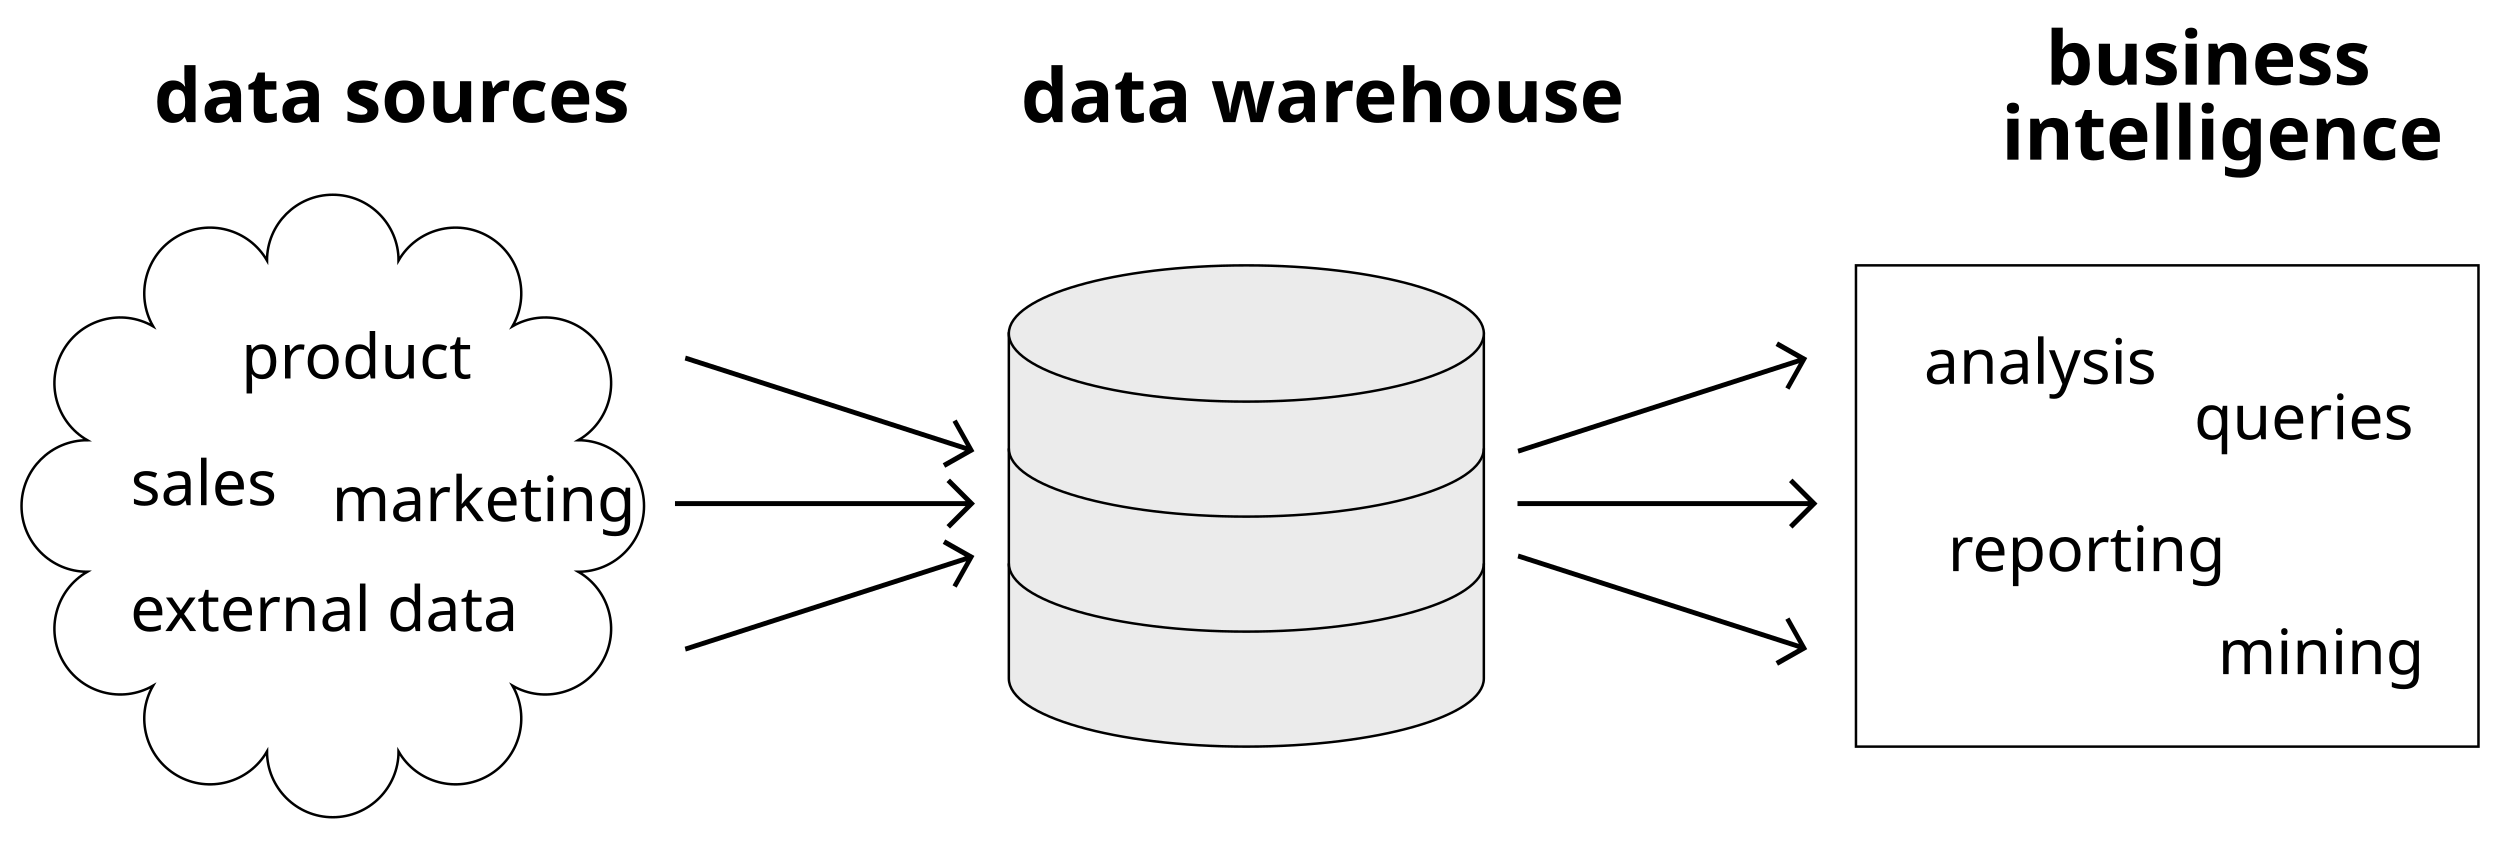
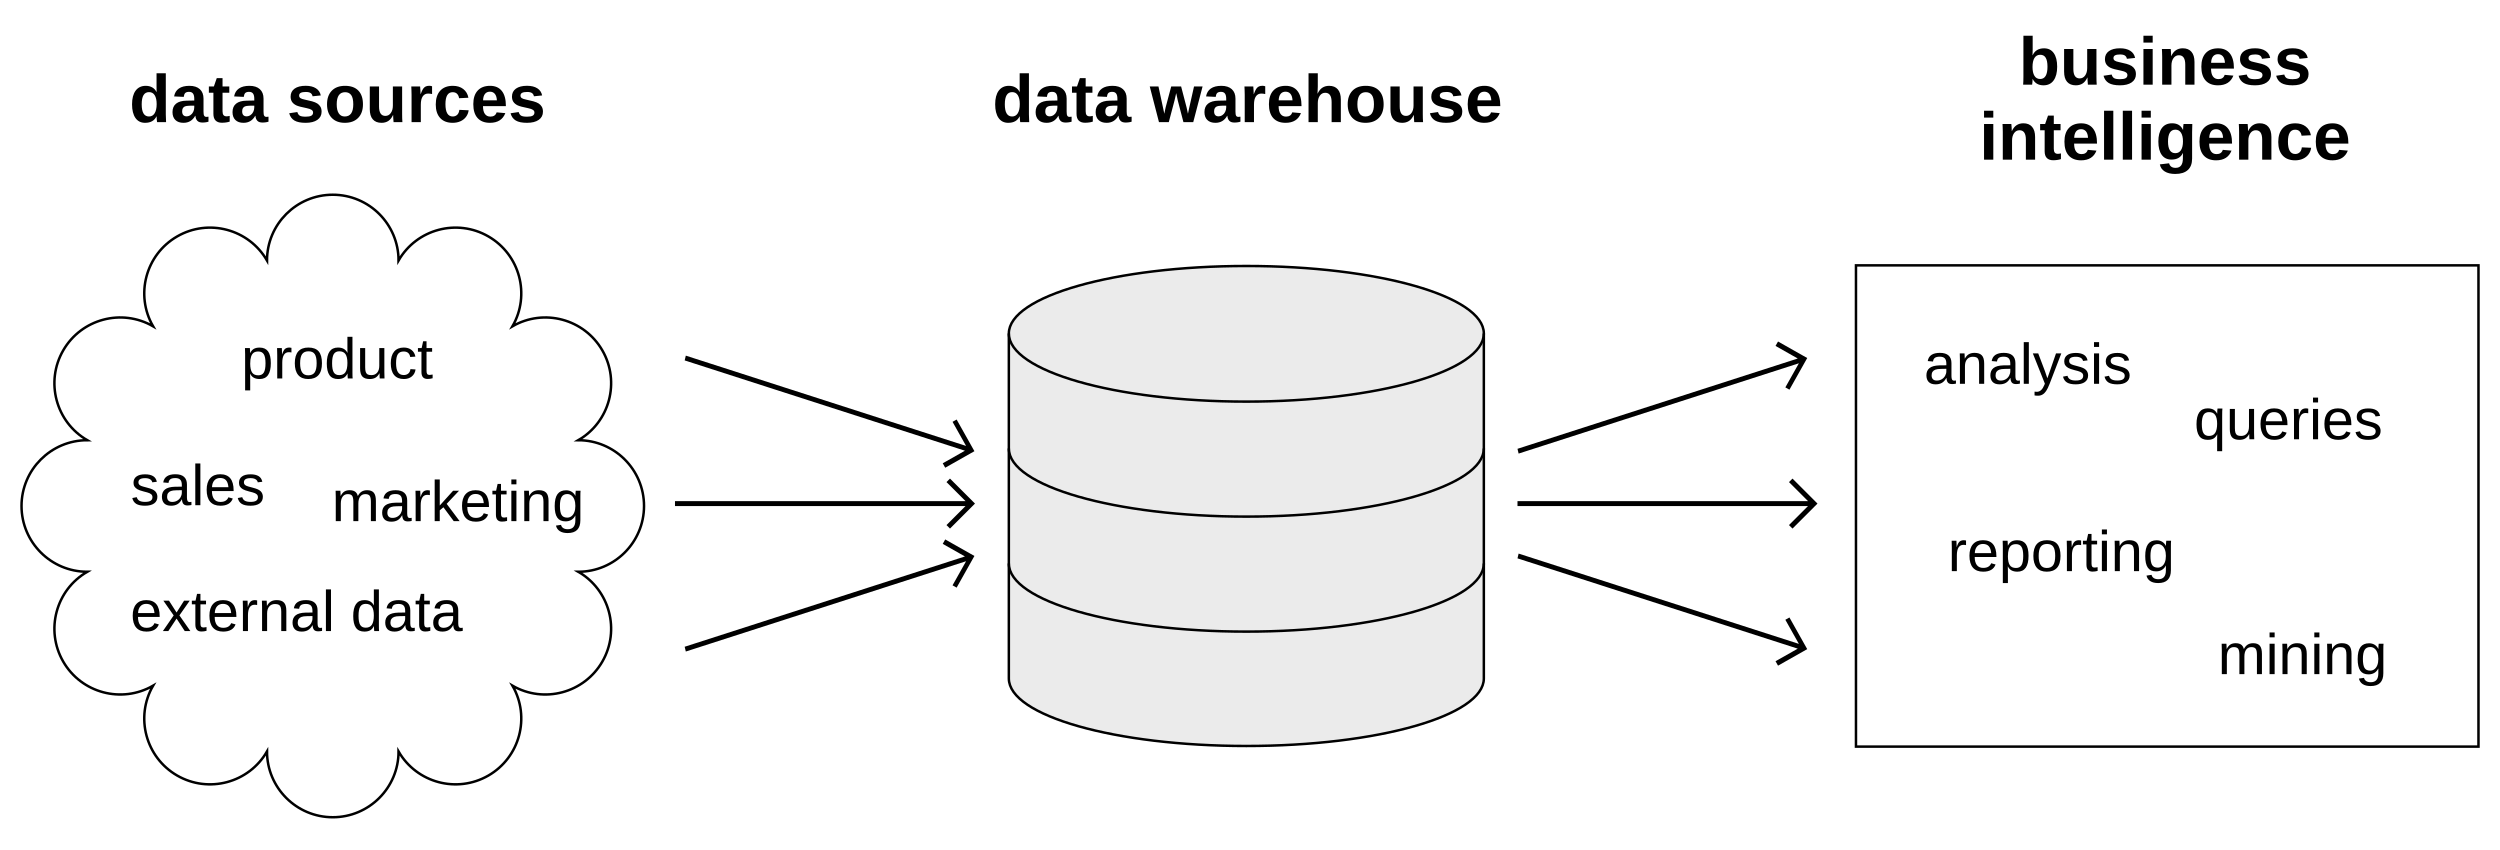
- <svg viewBox="0 0 1000 340" style="font-family:'Concourse 3';font-size:25px" fill="currentColor">
-   <g style="font-size:30px;font-weight:600">
-     <text x="408.371" y="48.865">data warehouse</text>
-     <text x="61.561" y="48.865">data sources</text>
-     <text x="818.289" y="33.865">business</text>
-     <text x="800.589" y="63.865">intelligence</text>
+ <svg viewBox="0 0 1000 340" fill="currentColor" font-family="Arial" font-size="23px">
+   <g font-size="27px" font-weight="600" text-anchor="middle">
+     <text x="499" y="48.865">data warehouse</text>
+     <text x="135" y="48.865">data sources</text>
+     <text x="866" y="33.865">business</text>
+     <text x="866" y="63.865">intelligence</text>
  </g>
  <text x="132.715" y="208.458">marketing</text>
  <text x="52.102" y="252.42">external data</text>
  <text x="52.277" y="202.07">sales</text>
  <text x="96.502" y="151.395">product</text>
  <text x="769.583" y="153.521">analysis</text>
  <text x="779.133" y="228.458">reporting</text>
  <text x="877.633" y="175.721">queries</text>
  <text x="887.133" y="269.658">mining</text>
  <g fill="none" stroke="currentColor">
    <path d="M106.801 104.205c0-14.521 11.789-26.31 26.31-26.31 14.521 0 26.31 11.789 26.31 26.31 7.26-12.575 23.364-16.891 35.94-9.63 12.575 7.26 16.89 23.364 9.63 35.94 12.575-7.261 28.679-2.945 35.94 9.63 7.26 12.575 2.945 28.68-9.63 35.94 14.521 0 26.31 11.789 26.31 26.31 0 14.521-11.789 26.31-26.31 26.31 12.575 7.26 16.89 23.365 9.63 35.94-7.261 12.575-23.365 16.891-35.94 9.63 7.26 12.576 2.945 28.68-9.63 35.94-12.576 7.261-28.68 2.945-35.94-9.63 0 14.521-11.789 26.31-26.31 26.31-14.521 0-26.31-11.789-26.31-26.31-7.261 12.575-23.365 16.891-35.94 9.63-12.576-7.26-16.891-23.364-9.63-35.94-12.576 7.261-28.68 2.945-35.94-9.63-7.261-12.575-2.946-28.68 9.63-35.94-14.521 0-26.31-11.789-26.31-26.31 0-14.521 11.789-26.31 26.31-26.31-12.576-7.26-16.891-23.365-9.63-35.94 7.26-12.575 23.364-16.891 35.94-9.63-7.261-12.576-2.946-28.68 9.63-35.94 12.575-7.261 28.679-2.945 35.94 9.63Z" />
    <path d="M742.389 106.145h249v192.5h-249z" />
-   </g>
-   <g fill="#ebebeb" stroke="#000">
-     <path d="M403.536 271.395v-138h190v138c0 15.04-42.568 27.25-95 27.25s-95-12.21-95-27.25" />
-     <ellipse cx="498.536" cy="133.395" rx="95" ry="27.25" />
-     <path fill="none" d="M593.536 179.395c0 15.04-42.568 27.25-95 27.25s-95-12.21-95-27.25M593.536 225.395c0 15.04-42.568 27.25-95 27.25s-95-12.21-95-27.25" />
+     <path fill="#b0b0b040" d="M403.536 271.395v-138a95 27 180 0 1 190 0v138a95 27 180 0 1 -190 0" />
+     <path fill="none" d="M593.536 133.395c0 15.04-42.568 27.25-95 27.25s-95-12.21-95-27.25M593.536 179.395c0 15.04-42.568 27.25-95 27.25s-95-12.21-95-27.25M593.536 225.395c0 15.04-42.568 27.25-95 27.25s-95-12.21-95-27.25" />
  </g>
  <path d="m386.202 202.423-7.608 7.609 1.401 1.401 10-10-10-10-1.401 1.401 7.608 7.608H269.995v1.981h116.207ZM385.978 180.284l-8.887 5.03.997 1.775 11.681-6.611-7.117-12.668-1.637.926 5.415 9.638-112.106-36.119-.452 1.91 112.106 36.119ZM385.978 222.581l-8.887-5.03.997-1.775 11.681 6.611-7.117 12.668-1.637-.926 5.415-9.638-112.106 36.119-.452-1.91 112.106-36.119ZM606.995 202.423v-1.981h116.207l-7.608-7.608 1.401-1.401 10 10-10 10-1.401-1.401 7.608-7.609H606.995ZM607.447 181.433l-.452-1.91L719.1 143.404l-8.887-5.03.997-1.775 11.681 6.611-7.117 12.667-1.637-.926 5.415-9.638-112.105 36.12ZM607.447 221.433l-.452 1.909L719.1 259.461l-8.887 5.03.997 1.775 11.681-6.611-7.117-12.667-1.637.926 5.415 9.638-112.105-36.119Z" />
</svg>
